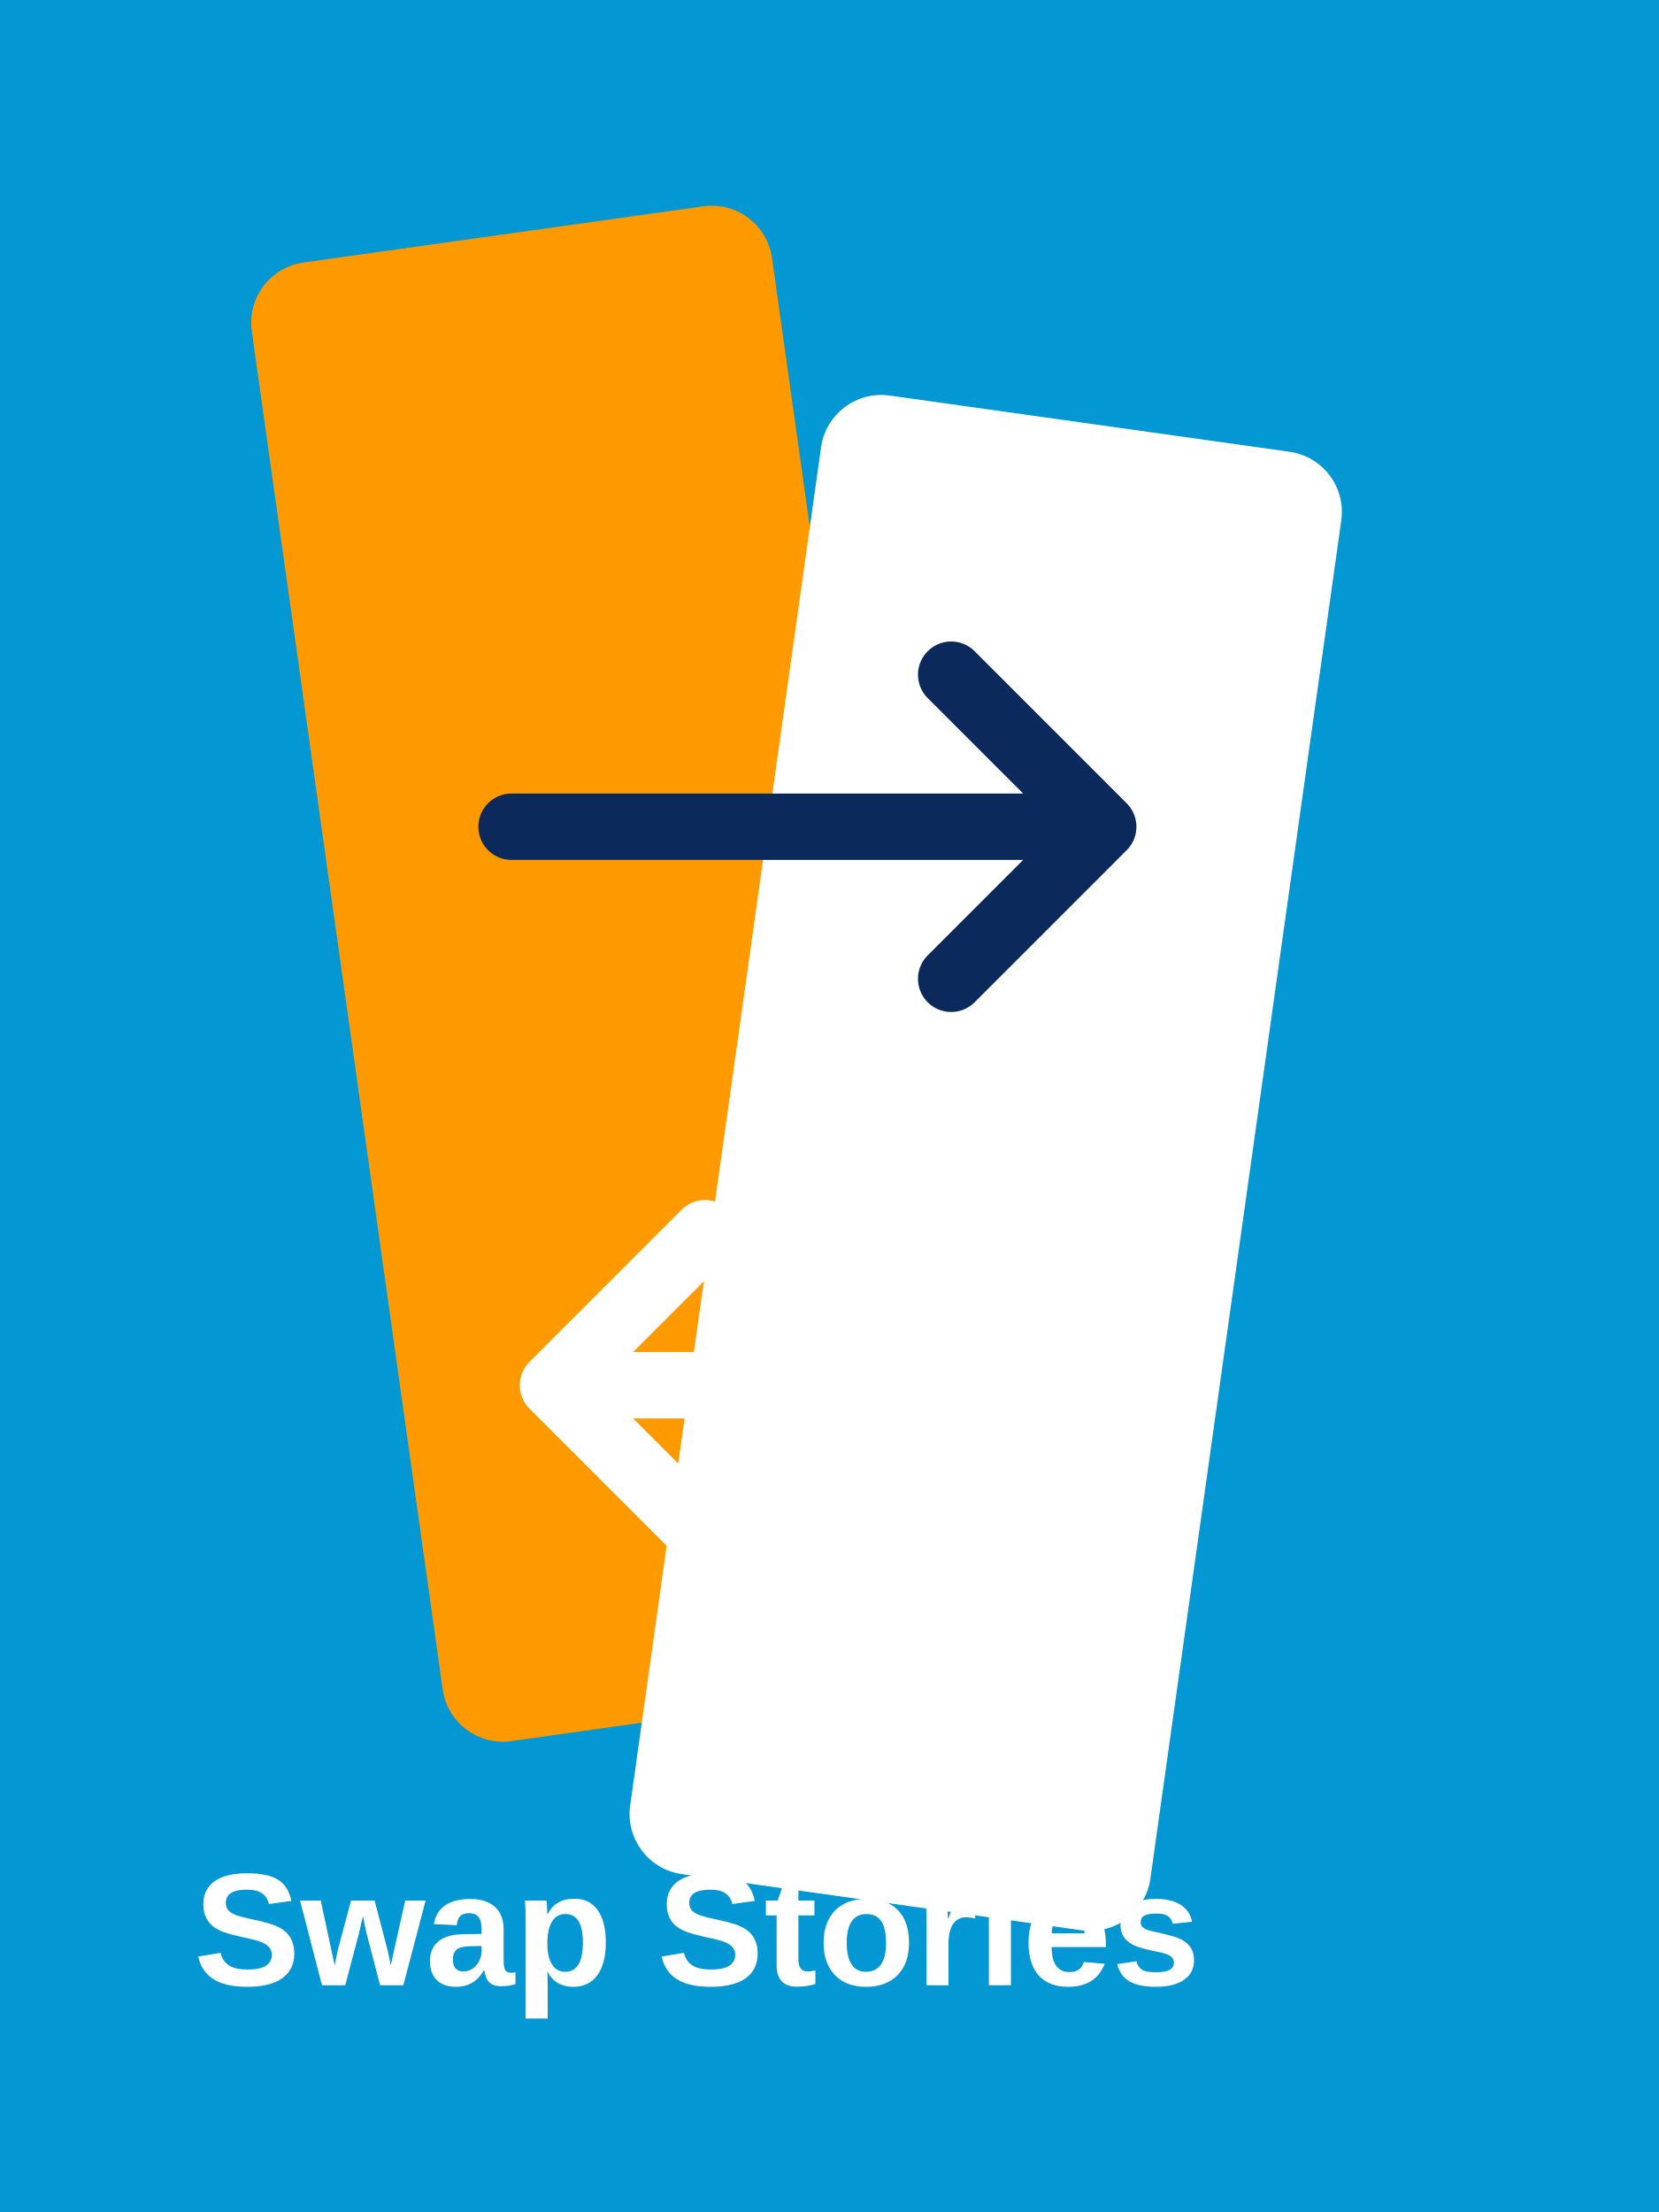
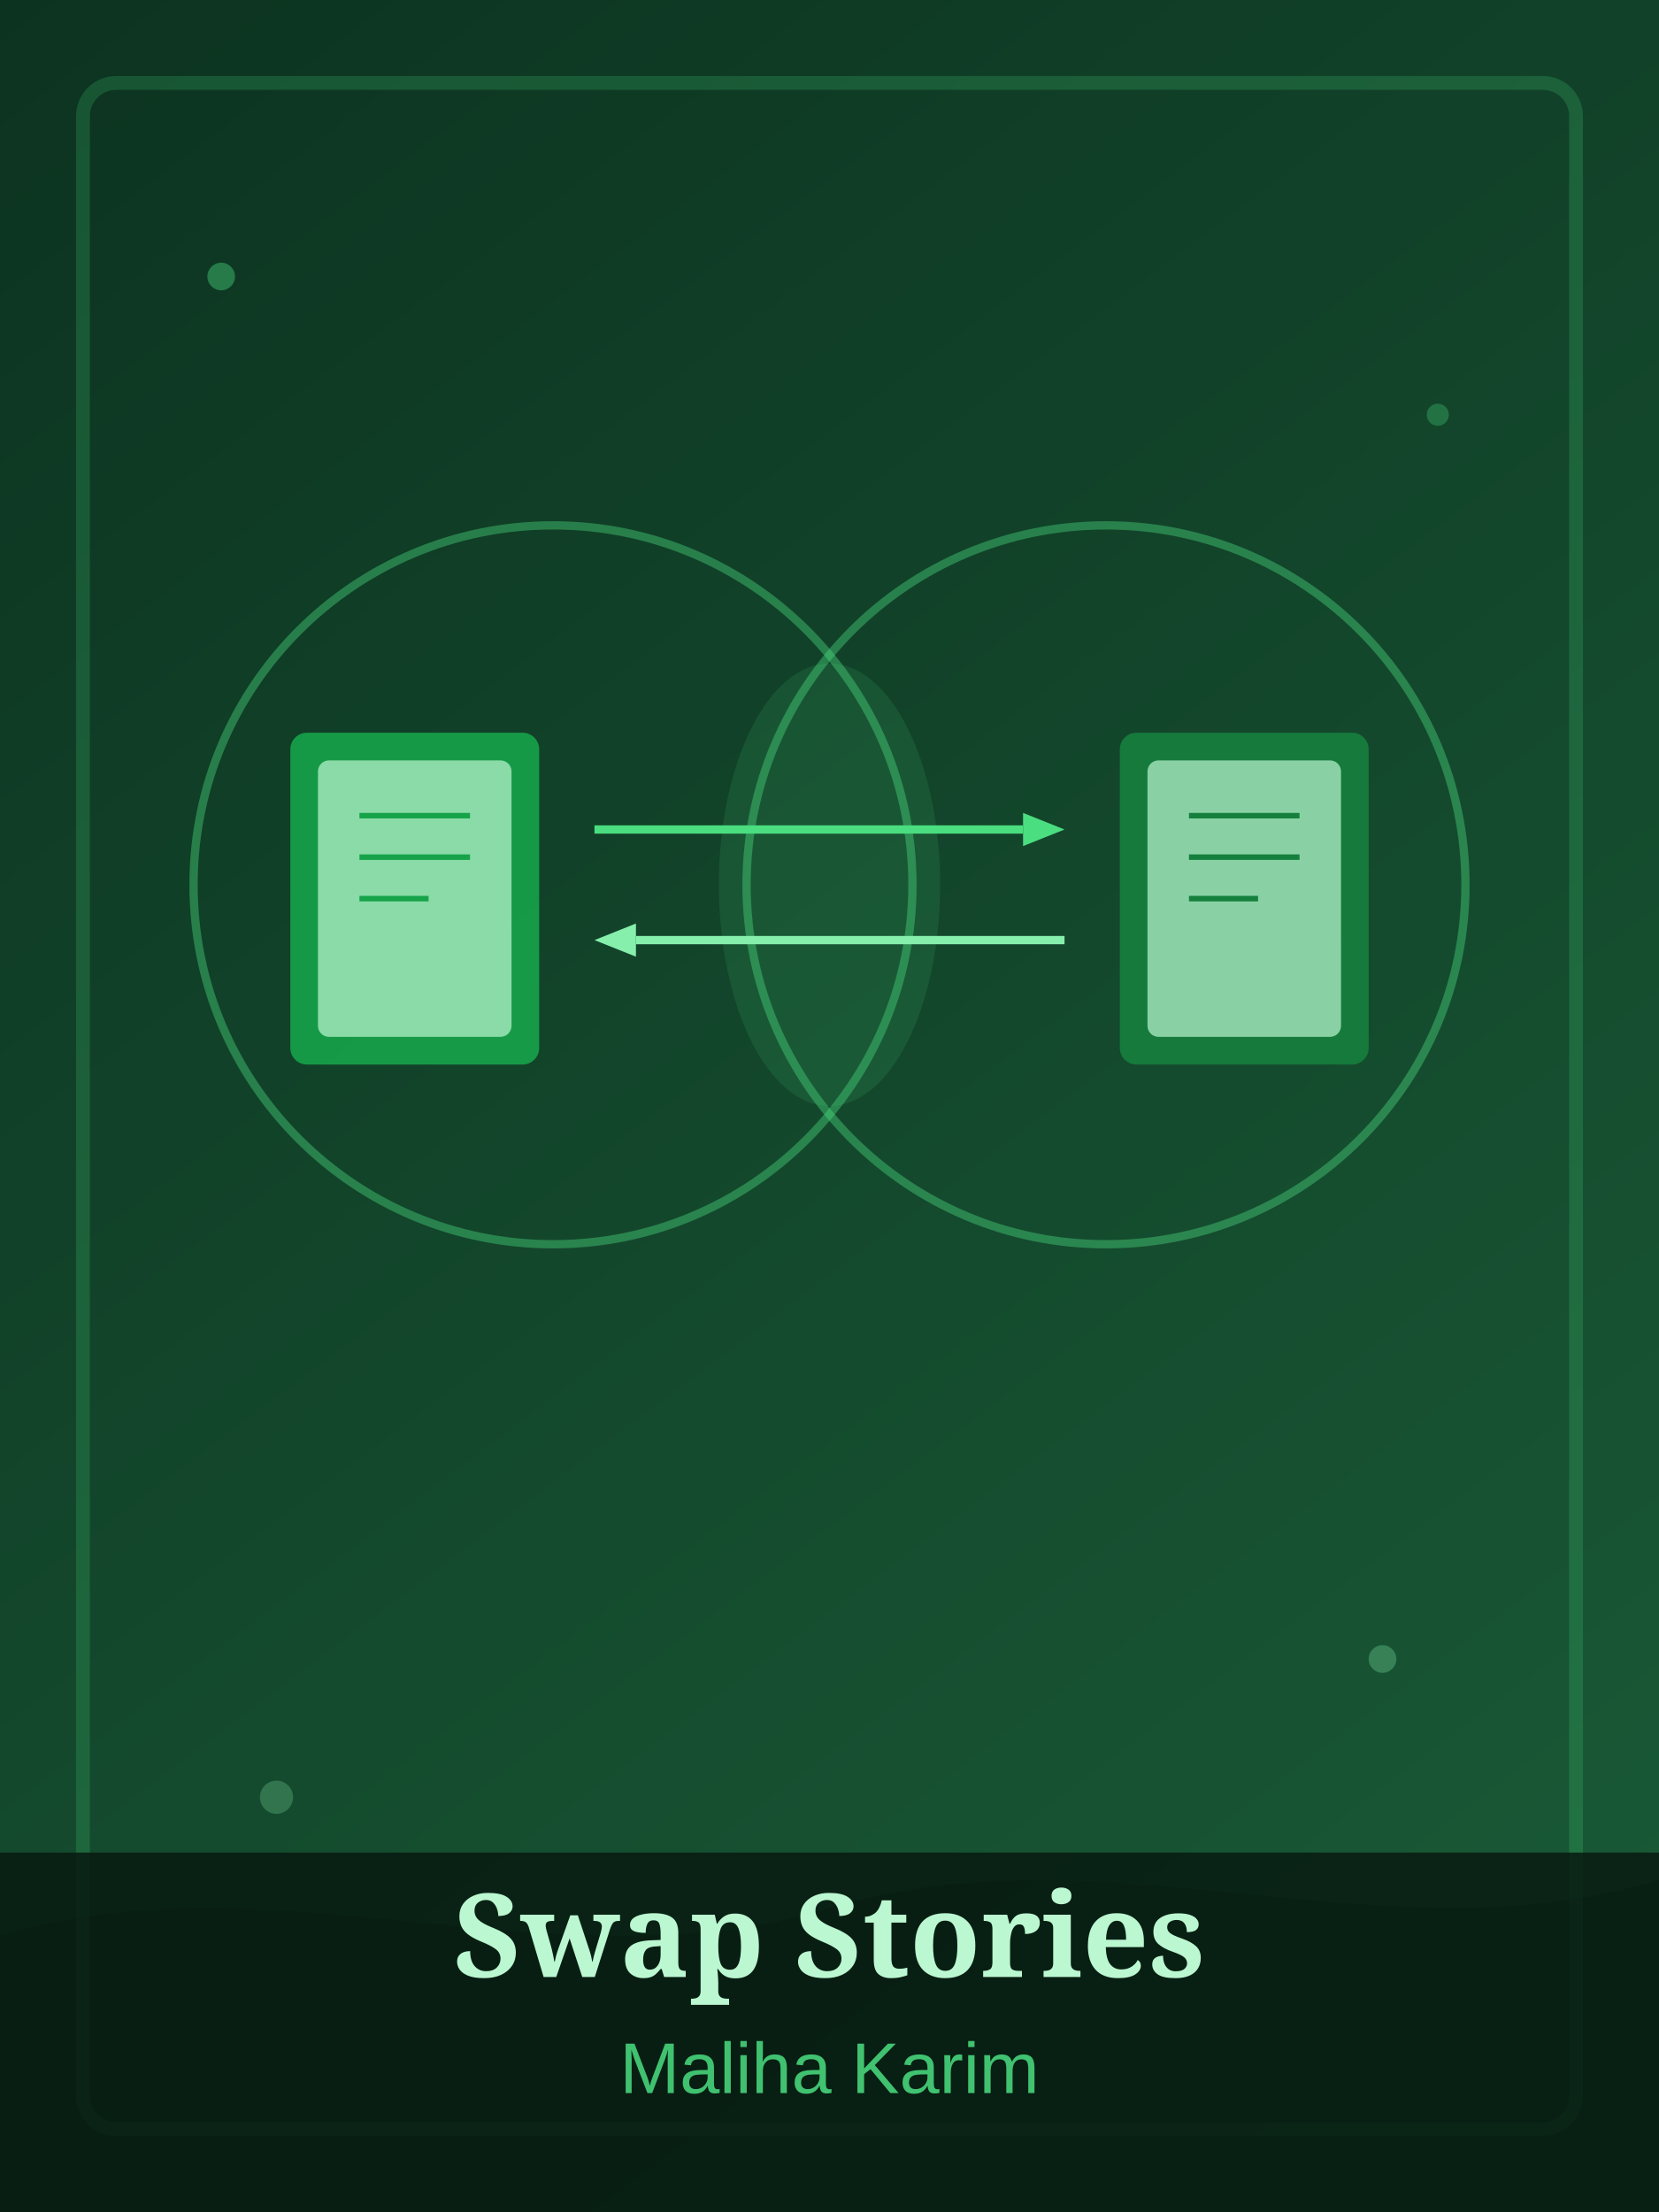
<svg xmlns="http://www.w3.org/2000/svg" width="600" height="800" viewBox="0 0 600 800" fill="none">
-   <rect width="600" height="800" fill="#0397D3" />
-   <rect x="88" y="98" width="190" height="540" rx="22" fill="#FF9900" transform="rotate(-8 88 98)" />
-   <rect x="300" y="140" width="190" height="540" rx="22" fill="#FFFFFF" transform="rotate(8 300 140)" />
-   <path d="M185 299H399M399 299L344 244M399 299L344 354" stroke="#0B2A5B" stroke-width="24" stroke-linecap="round" stroke-linejoin="round" />
-   <path d="M414 501H200M200 501L255 446M200 501L255 556" stroke="#FFFFFF" stroke-width="24" stroke-linecap="round" stroke-linejoin="round" />
-   <text x="70" y="718" fill="white" font-family="Arial, sans-serif" font-size="58" font-weight="700">Swap Stories</text>
+   <defs>
+     <linearGradient id="bg" x1="0" y1="0" x2="600" y2="800" gradientUnits="userSpaceOnUse">
+       <stop offset="0%" stop-color="#0c3320" />
+       <stop offset="100%" stop-color="#1a5c38" />
+     </linearGradient>
+   </defs>
+   <rect width="600" height="800" fill="url(#bg)" />
+   <circle cx="200" cy="320" r="130" stroke="#4ade80" stroke-width="3" fill="none" opacity="0.4" />
+   <circle cx="400" cy="320" r="130" stroke="#4ade80" stroke-width="3" fill="none" opacity="0.4" />
+   <ellipse cx="300" cy="320" rx="40" ry="80" fill="#4ade80" opacity="0.12" />
+   <rect x="105" y="265" width="90" height="120" rx="6" fill="#16a34a" opacity="0.9" />
+   <rect x="115" y="275" width="70" height="100" rx="4" fill="#bbf7d0" opacity="0.7" />
+   <line x1="130" y1="295" x2="170" y2="295" stroke="#16a34a" stroke-width="2" />
+   <line x1="130" y1="310" x2="170" y2="310" stroke="#16a34a" stroke-width="2" />
+   <line x1="130" y1="325" x2="155" y2="325" stroke="#16a34a" stroke-width="2" />
+   <rect x="405" y="265" width="90" height="120" rx="6" fill="#15803d" opacity="0.9" />
+   <rect x="415" y="275" width="70" height="100" rx="4" fill="#bbf7d0" opacity="0.7" />
+   <line x1="430" y1="295" x2="470" y2="295" stroke="#15803d" stroke-width="2" />
+   <line x1="430" y1="310" x2="470" y2="310" stroke="#15803d" stroke-width="2" />
+   <line x1="430" y1="325" x2="455" y2="325" stroke="#15803d" stroke-width="2" />
+   <path d="M215 300 L370 300" stroke="#4ade80" stroke-width="3" marker-end="url(#arr)" />
+   <path d="M385 340 L230 340" stroke="#86efac" stroke-width="3" />
+   <polygon points="370,294 385,300 370,306" fill="#4ade80" />
+   <polygon points="230,334 215,340 230,346" fill="#86efac" />
+   <circle cx="80" cy="100" r="5" fill="#4ade80" opacity="0.4" />
+   <circle cx="520" cy="150" r="4" fill="#4ade80" opacity="0.3" />
+   <circle cx="100" cy="650" r="6" fill="#86efac" opacity="0.25" />
+   <circle cx="500" cy="600" r="5" fill="#86efac" opacity="0.3" />
+   <path d="M0 700 C100 670 200 720 300 690 C400 660 500 710 600 680 L600 800 L0 800 Z" fill="#0c3320" opacity="0.8" />
+   <rect x="30" y="30" width="540" height="740" rx="12" stroke="#4ade80" stroke-opacity="0.2" stroke-width="5" />
+   <rect x="0" y="670" width="600" height="130" fill="#071a10" opacity="0.85" />
+   <text x="300" y="715" fill="#bbf7d0" font-family="Georgia, serif" font-size="42" font-weight="700" text-anchor="middle">Swap Stories</text>
+   <text x="300" y="757" fill="#4ade80" font-family="Arial, sans-serif" font-size="26" text-anchor="middle" opacity="0.85">Maliha Karim</text>
</svg>
